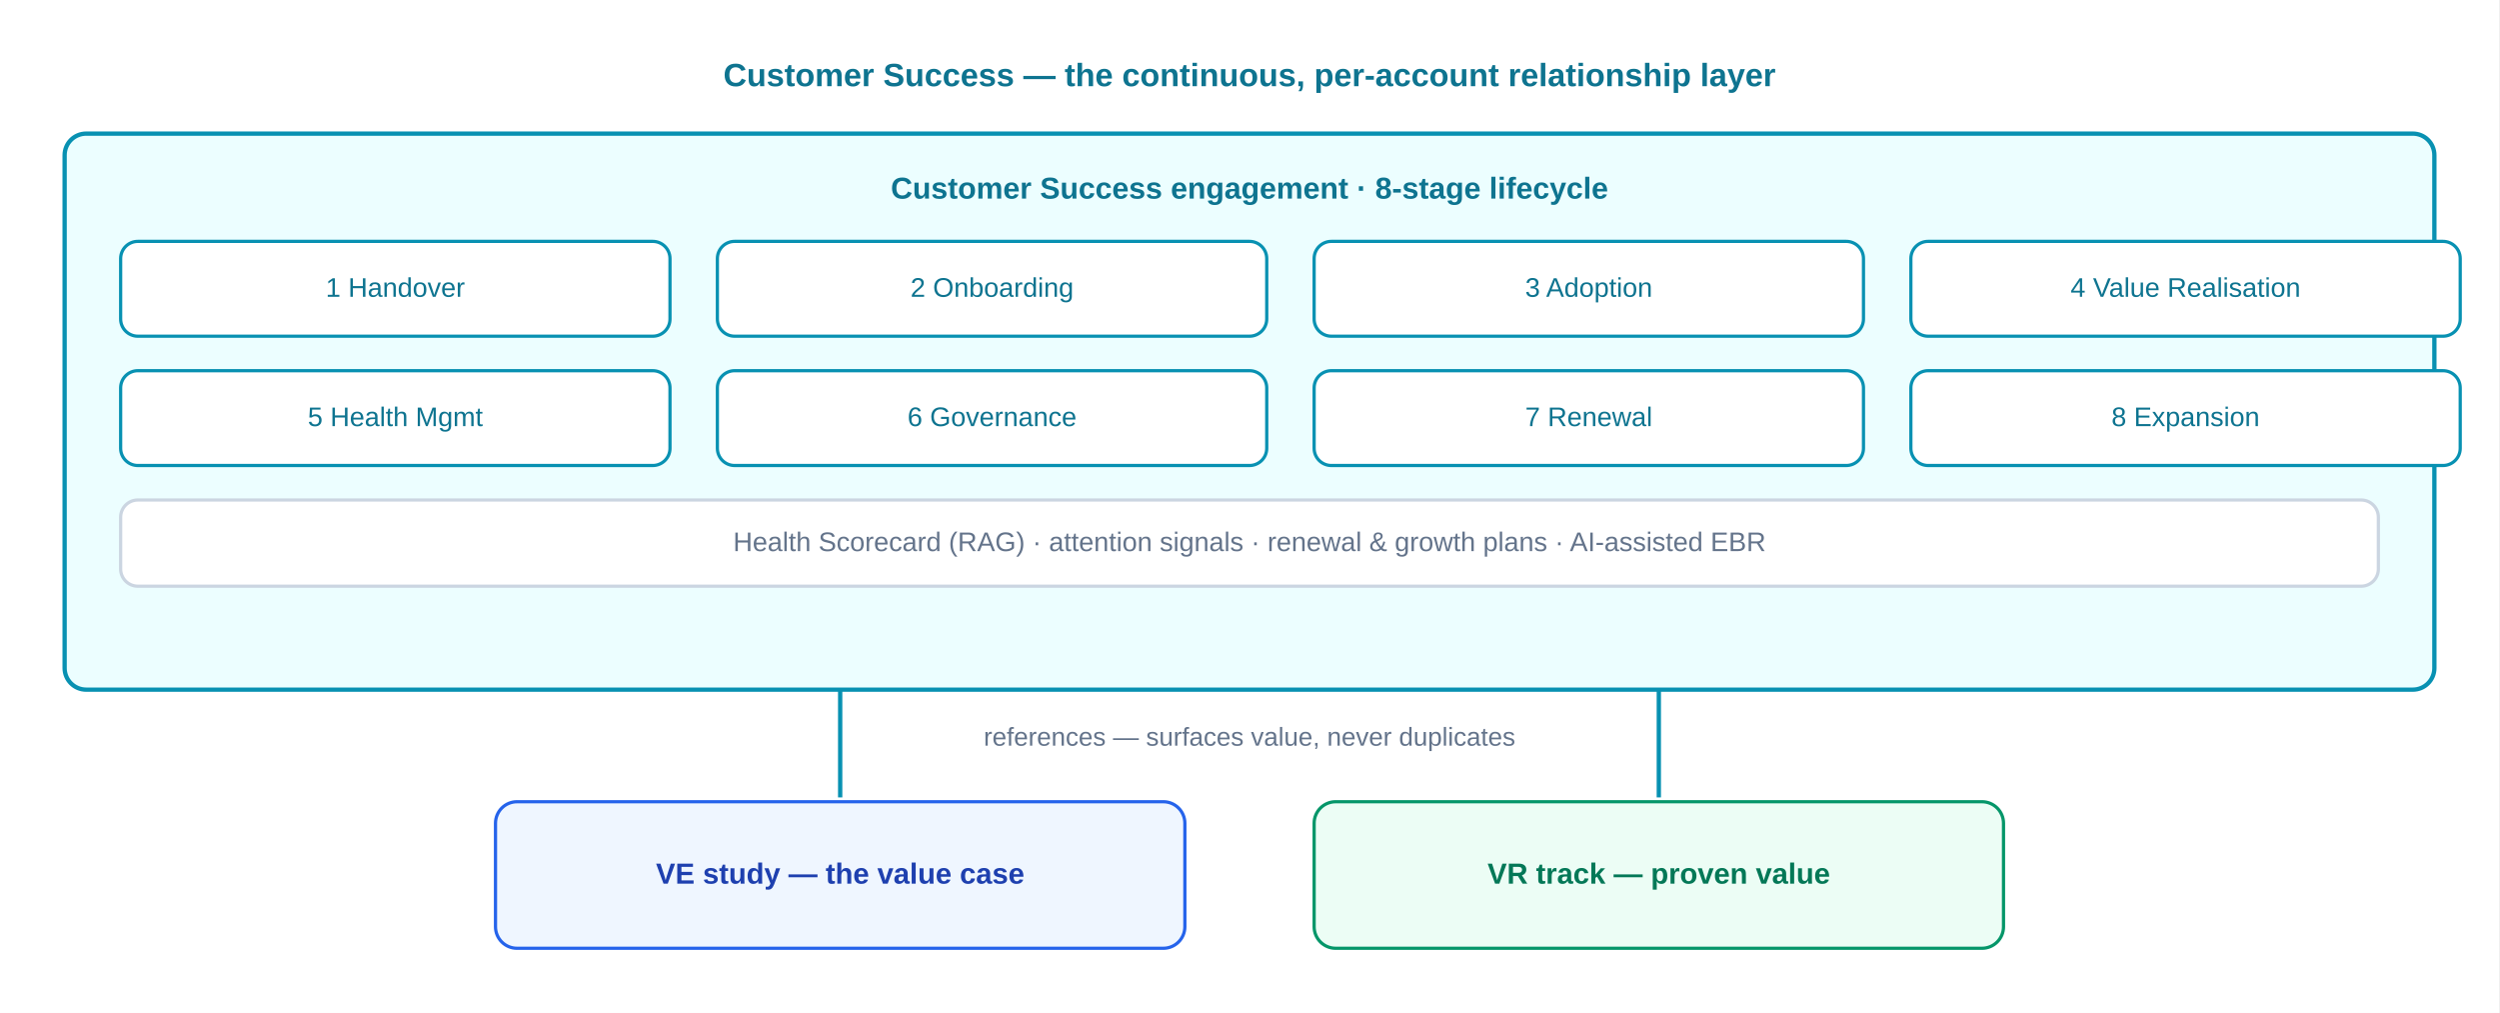
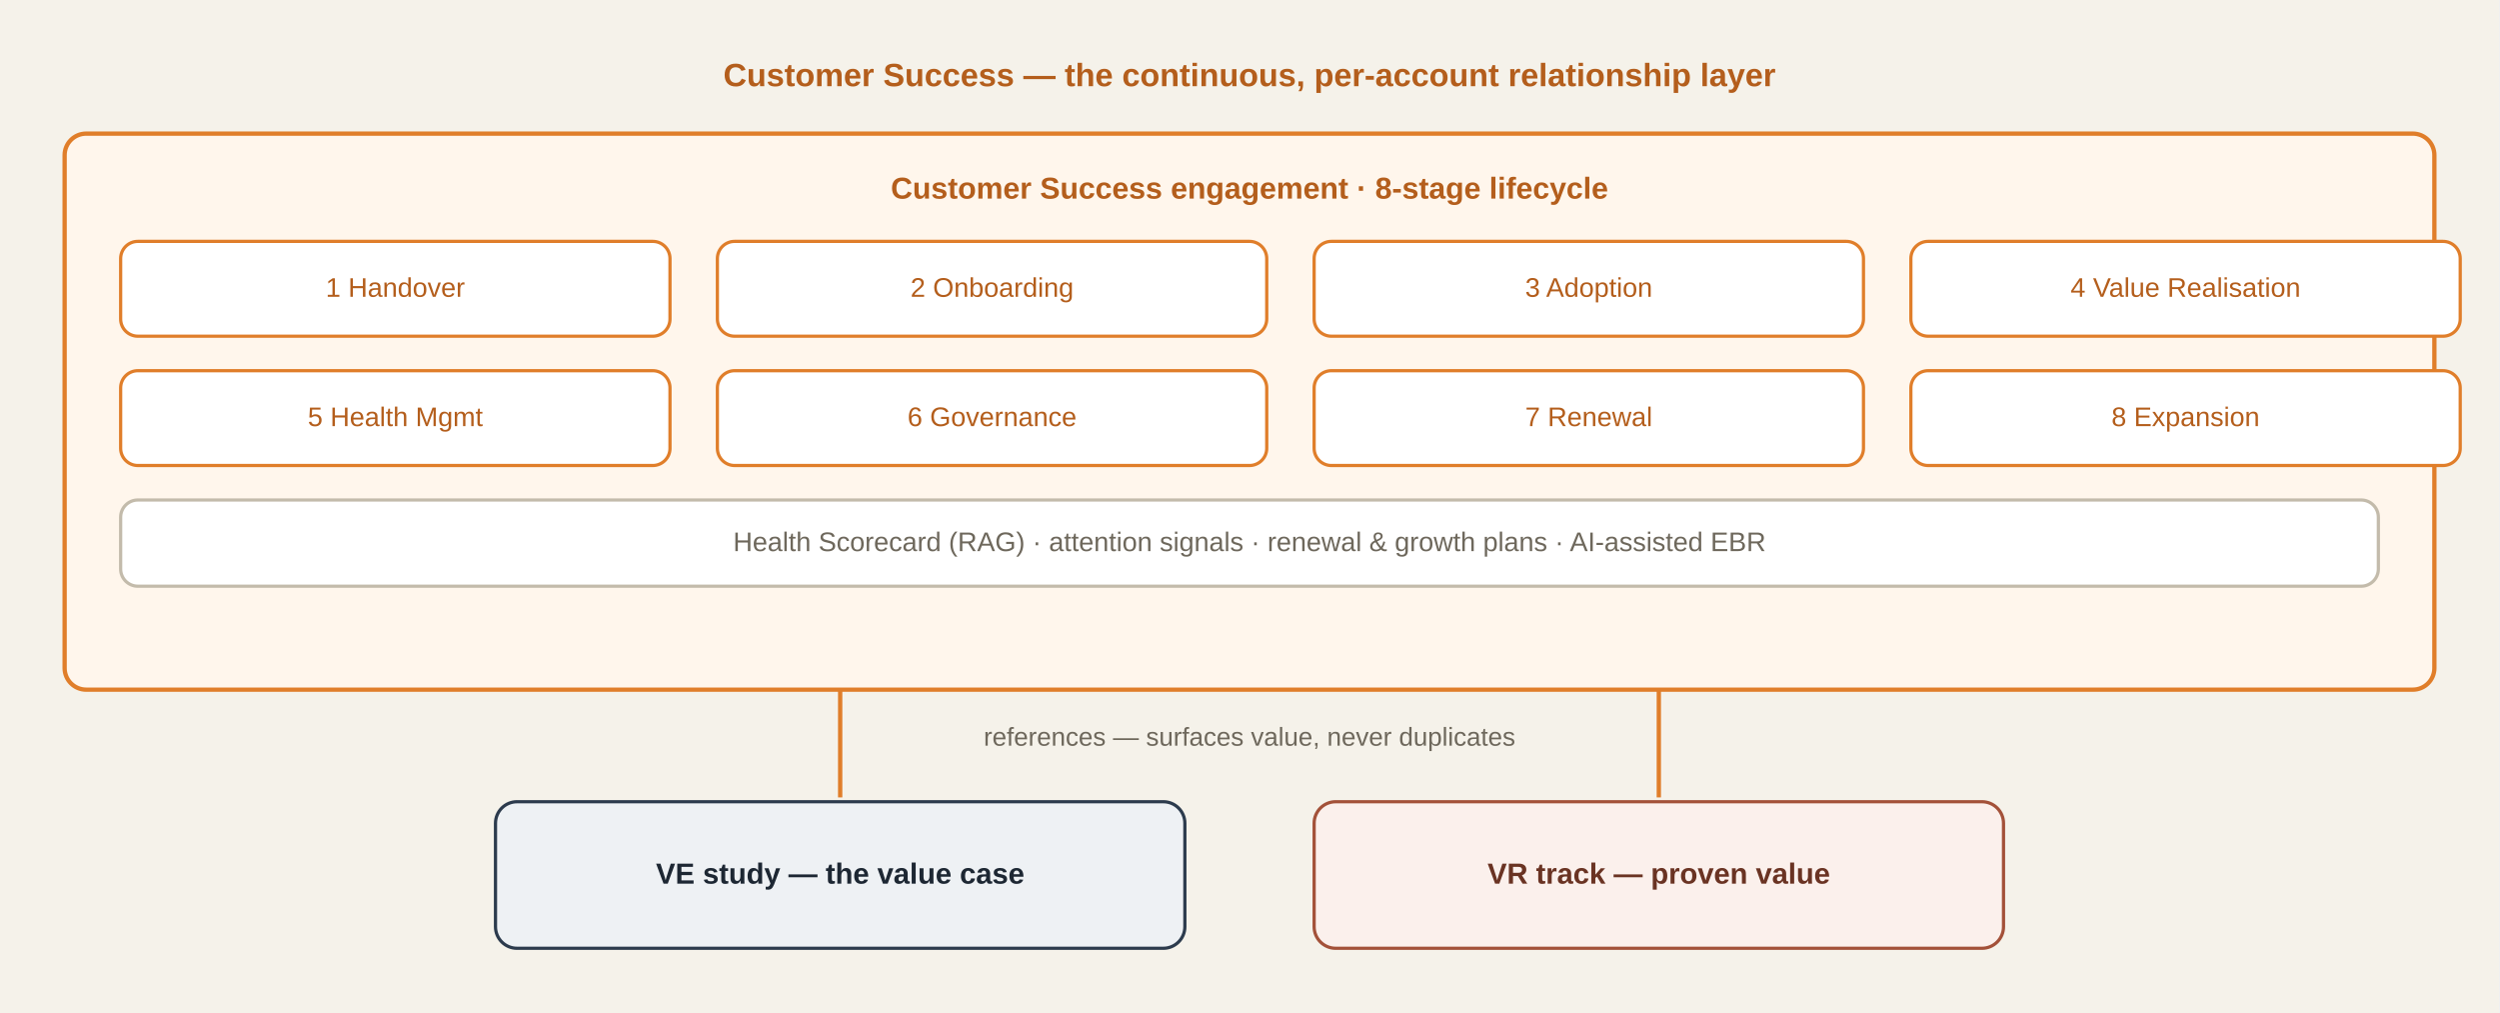
<svg xmlns="http://www.w3.org/2000/svg" width="2320" height="940" viewBox="0 0 1160 470">
  <defs>
    <marker id="arw" markerWidth="9" markerHeight="9" refX="7" refY="4.5" orient="auto">
-       <path d="M0,0 L9,4.5 L0,9 z" fill="#64748B" />
+       <path d="M0,0 L9,4.5 L0,9 z" fill="#6E685C" />
    </marker>
    <marker id="arwVE" markerWidth="9" markerHeight="9" refX="7" refY="4.5" orient="auto">
-       <path d="M0,0 L9,4.5 L0,9 z" fill="#2563EB" />
+       <path d="M0,0 L9,4.5 L0,9 z" fill="#2C3B4D" />
    </marker>
    <marker id="arwVR" markerWidth="9" markerHeight="9" refX="7" refY="4.5" orient="auto">
-       <path d="M0,0 L9,4.5 L0,9 z" fill="#059669" />
+       <path d="M0,0 L9,4.5 L0,9 z" fill="#A35139" />
    </marker>
  </defs>
-   <rect width="1160" height="470" fill="#FFFFFF" />
-   <text x="580" y="40" font-family="Arial, Helvetica, sans-serif" font-size="15" font-weight="700" fill="#0E7490" text-anchor="middle">Customer Success — the continuous, per-account relationship layer</text>
-   <rect x="30" y="62" width="1100" height="258" rx="10" ry="10" fill="#ECFEFF" stroke="#0891B2" stroke-width="2" />
-   <text x="580" y="92.158" font-family="Arial, Helvetica, sans-serif" font-size="14" font-weight="700" fill="#0E7490" text-anchor="middle">Customer Success engagement · 8-stage lifecycle</text>
-   <rect x="56" y="112" width="255" height="44" rx="8" ry="8" fill="#FFFFFF" stroke="#0891B2" stroke-width="1.5" />
-   <text x="183.5" y="137.713" font-family="Arial, Helvetica, sans-serif" font-size="12.5" font-weight="400" fill="#0E7490" text-anchor="middle">1 Handover</text>
-   <rect x="333" y="112" width="255" height="44" rx="8" ry="8" fill="#FFFFFF" stroke="#0891B2" stroke-width="1.5" />
-   <text x="460.5" y="137.713" font-family="Arial, Helvetica, sans-serif" font-size="12.5" font-weight="400" fill="#0E7490" text-anchor="middle">2 Onboarding</text>
-   <rect x="610" y="112" width="255" height="44" rx="8" ry="8" fill="#FFFFFF" stroke="#0891B2" stroke-width="1.5" />
-   <text x="737.5" y="137.713" font-family="Arial, Helvetica, sans-serif" font-size="12.5" font-weight="400" fill="#0E7490" text-anchor="middle">3 Adoption</text>
-   <rect x="887" y="112" width="255" height="44" rx="8" ry="8" fill="#FFFFFF" stroke="#0891B2" stroke-width="1.5" />
-   <text x="1014.5" y="137.713" font-family="Arial, Helvetica, sans-serif" font-size="12.5" font-weight="400" fill="#0E7490" text-anchor="middle">4 Value Realisation</text>
-   <rect x="56" y="172" width="255" height="44" rx="8" ry="8" fill="#FFFFFF" stroke="#0891B2" stroke-width="1.5" />
-   <text x="183.5" y="197.713" font-family="Arial, Helvetica, sans-serif" font-size="12.5" font-weight="400" fill="#0E7490" text-anchor="middle">5 Health Mgmt</text>
-   <rect x="333" y="172" width="255" height="44" rx="8" ry="8" fill="#FFFFFF" stroke="#0891B2" stroke-width="1.5" />
-   <text x="460.5" y="197.713" font-family="Arial, Helvetica, sans-serif" font-size="12.5" font-weight="400" fill="#0E7490" text-anchor="middle">6 Governance</text>
-   <rect x="610" y="172" width="255" height="44" rx="8" ry="8" fill="#FFFFFF" stroke="#0891B2" stroke-width="1.5" />
-   <text x="737.5" y="197.713" font-family="Arial, Helvetica, sans-serif" font-size="12.5" font-weight="400" fill="#0E7490" text-anchor="middle">7 Renewal</text>
-   <rect x="887" y="172" width="255" height="44" rx="8" ry="8" fill="#FFFFFF" stroke="#0891B2" stroke-width="1.5" />
-   <text x="1014.5" y="197.713" font-family="Arial, Helvetica, sans-serif" font-size="12.5" font-weight="400" fill="#0E7490" text-anchor="middle">8 Expansion</text>
-   <rect x="56" y="232" width="1048" height="40" rx="8" ry="8" fill="#FFFFFF" stroke="#CBD5E1" stroke-width="1.5" />
-   <text x="580" y="255.713" font-family="Arial, Helvetica, sans-serif" font-size="12.5" font-weight="400" fill="#64748B" text-anchor="middle">Health Scorecard (RAG) · attention signals · renewal &amp; growth plans · AI-assisted EBR</text>
-   <text x="580" y="346" font-family="Arial, Helvetica, sans-serif" font-size="12" font-weight="400" fill="#64748B" text-anchor="middle">references — surfaces value, never duplicates</text>
-   <rect x="230" y="372" width="320" height="68" rx="10" ry="10" fill="#EFF6FF" stroke="#2563EB" stroke-width="1.5" />
-   <text x="390" y="410.01" font-family="Arial, Helvetica, sans-serif" font-size="13.5" font-weight="700" fill="#1E40AF" text-anchor="middle">VE study — the value case</text>
-   <rect x="610" y="372" width="320" height="68" rx="10" ry="10" fill="#ECFDF5" stroke="#059669" stroke-width="1.5" />
-   <text x="770" y="410.01" font-family="Arial, Helvetica, sans-serif" font-size="13.5" font-weight="700" fill="#047857" text-anchor="middle">VR track — proven value</text>
-   <line x1="390" y1="320" x2="390" y2="370" stroke="#0891B2" stroke-width="2" marker-end="url(#csA)" />
-   <line x1="770" y1="320" x2="770" y2="370" stroke="#0891B2" stroke-width="2" marker-end="url(#csB)" />
+   <rect width="1160" height="470" fill="#F5F2EA" />
+   <text x="580" y="40" font-family="Arial, Helvetica, sans-serif" font-size="15" font-weight="700" fill="#B45E1C" text-anchor="middle">Customer Success — the continuous, per-account relationship layer</text>
+   <rect x="30" y="62" width="1100" height="258" rx="10" ry="10" fill="#FFF6EC" stroke="#E07E2A" stroke-width="2" />
+   <text x="580" y="92.158" font-family="Arial, Helvetica, sans-serif" font-size="14" font-weight="700" fill="#B45E1C" text-anchor="middle">Customer Success engagement · 8-stage lifecycle</text>
+   <rect x="56" y="112" width="255" height="44" rx="8" ry="8" fill="#FFFFFF" stroke="#E07E2A" stroke-width="1.5" />
+   <text x="183.5" y="137.713" font-family="Arial, Helvetica, sans-serif" font-size="12.5" font-weight="400" fill="#B45E1C" text-anchor="middle">1 Handover</text>
+   <rect x="333" y="112" width="255" height="44" rx="8" ry="8" fill="#FFFFFF" stroke="#E07E2A" stroke-width="1.5" />
+   <text x="460.5" y="137.713" font-family="Arial, Helvetica, sans-serif" font-size="12.5" font-weight="400" fill="#B45E1C" text-anchor="middle">2 Onboarding</text>
+   <rect x="610" y="112" width="255" height="44" rx="8" ry="8" fill="#FFFFFF" stroke="#E07E2A" stroke-width="1.5" />
+   <text x="737.5" y="137.713" font-family="Arial, Helvetica, sans-serif" font-size="12.5" font-weight="400" fill="#B45E1C" text-anchor="middle">3 Adoption</text>
+   <rect x="887" y="112" width="255" height="44" rx="8" ry="8" fill="#FFFFFF" stroke="#E07E2A" stroke-width="1.5" />
+   <text x="1014.5" y="137.713" font-family="Arial, Helvetica, sans-serif" font-size="12.5" font-weight="400" fill="#B45E1C" text-anchor="middle">4 Value Realisation</text>
+   <rect x="56" y="172" width="255" height="44" rx="8" ry="8" fill="#FFFFFF" stroke="#E07E2A" stroke-width="1.5" />
+   <text x="183.5" y="197.713" font-family="Arial, Helvetica, sans-serif" font-size="12.5" font-weight="400" fill="#B45E1C" text-anchor="middle">5 Health Mgmt</text>
+   <rect x="333" y="172" width="255" height="44" rx="8" ry="8" fill="#FFFFFF" stroke="#E07E2A" stroke-width="1.5" />
+   <text x="460.5" y="197.713" font-family="Arial, Helvetica, sans-serif" font-size="12.5" font-weight="400" fill="#B45E1C" text-anchor="middle">6 Governance</text>
+   <rect x="610" y="172" width="255" height="44" rx="8" ry="8" fill="#FFFFFF" stroke="#E07E2A" stroke-width="1.5" />
+   <text x="737.5" y="197.713" font-family="Arial, Helvetica, sans-serif" font-size="12.5" font-weight="400" fill="#B45E1C" text-anchor="middle">7 Renewal</text>
+   <rect x="887" y="172" width="255" height="44" rx="8" ry="8" fill="#FFFFFF" stroke="#E07E2A" stroke-width="1.5" />
+   <text x="1014.5" y="197.713" font-family="Arial, Helvetica, sans-serif" font-size="12.5" font-weight="400" fill="#B45E1C" text-anchor="middle">8 Expansion</text>
+   <rect x="56" y="232" width="1048" height="40" rx="8" ry="8" fill="#FFFFFF" stroke="#C3BBAB" stroke-width="1.5" />
+   <text x="580" y="255.713" font-family="Arial, Helvetica, sans-serif" font-size="12.5" font-weight="400" fill="#6E685C" text-anchor="middle">Health Scorecard (RAG) · attention signals · renewal &amp; growth plans · AI-assisted EBR</text>
+   <text x="580" y="346" font-family="Arial, Helvetica, sans-serif" font-size="12" font-weight="400" fill="#6E685C" text-anchor="middle">references — surfaces value, never duplicates</text>
+   <rect x="230" y="372" width="320" height="68" rx="10" ry="10" fill="#EEF1F4" stroke="#2C3B4D" stroke-width="1.5" />
+   <text x="390" y="410.01" font-family="Arial, Helvetica, sans-serif" font-size="13.5" font-weight="700" fill="#1D2733" text-anchor="middle">VE study — the value case</text>
+   <rect x="610" y="372" width="320" height="68" rx="10" ry="10" fill="#FBF0EC" stroke="#A35139" stroke-width="1.5" />
+   <text x="770" y="410.01" font-family="Arial, Helvetica, sans-serif" font-size="13.5" font-weight="700" fill="#6A3323" text-anchor="middle">VR track — proven value</text>
+   <line x1="390" y1="320" x2="390" y2="370" stroke="#E07E2A" stroke-width="2" marker-end="url(#csA)" />
+   <line x1="770" y1="320" x2="770" y2="370" stroke="#E07E2A" stroke-width="2" marker-end="url(#csB)" />
</svg>
